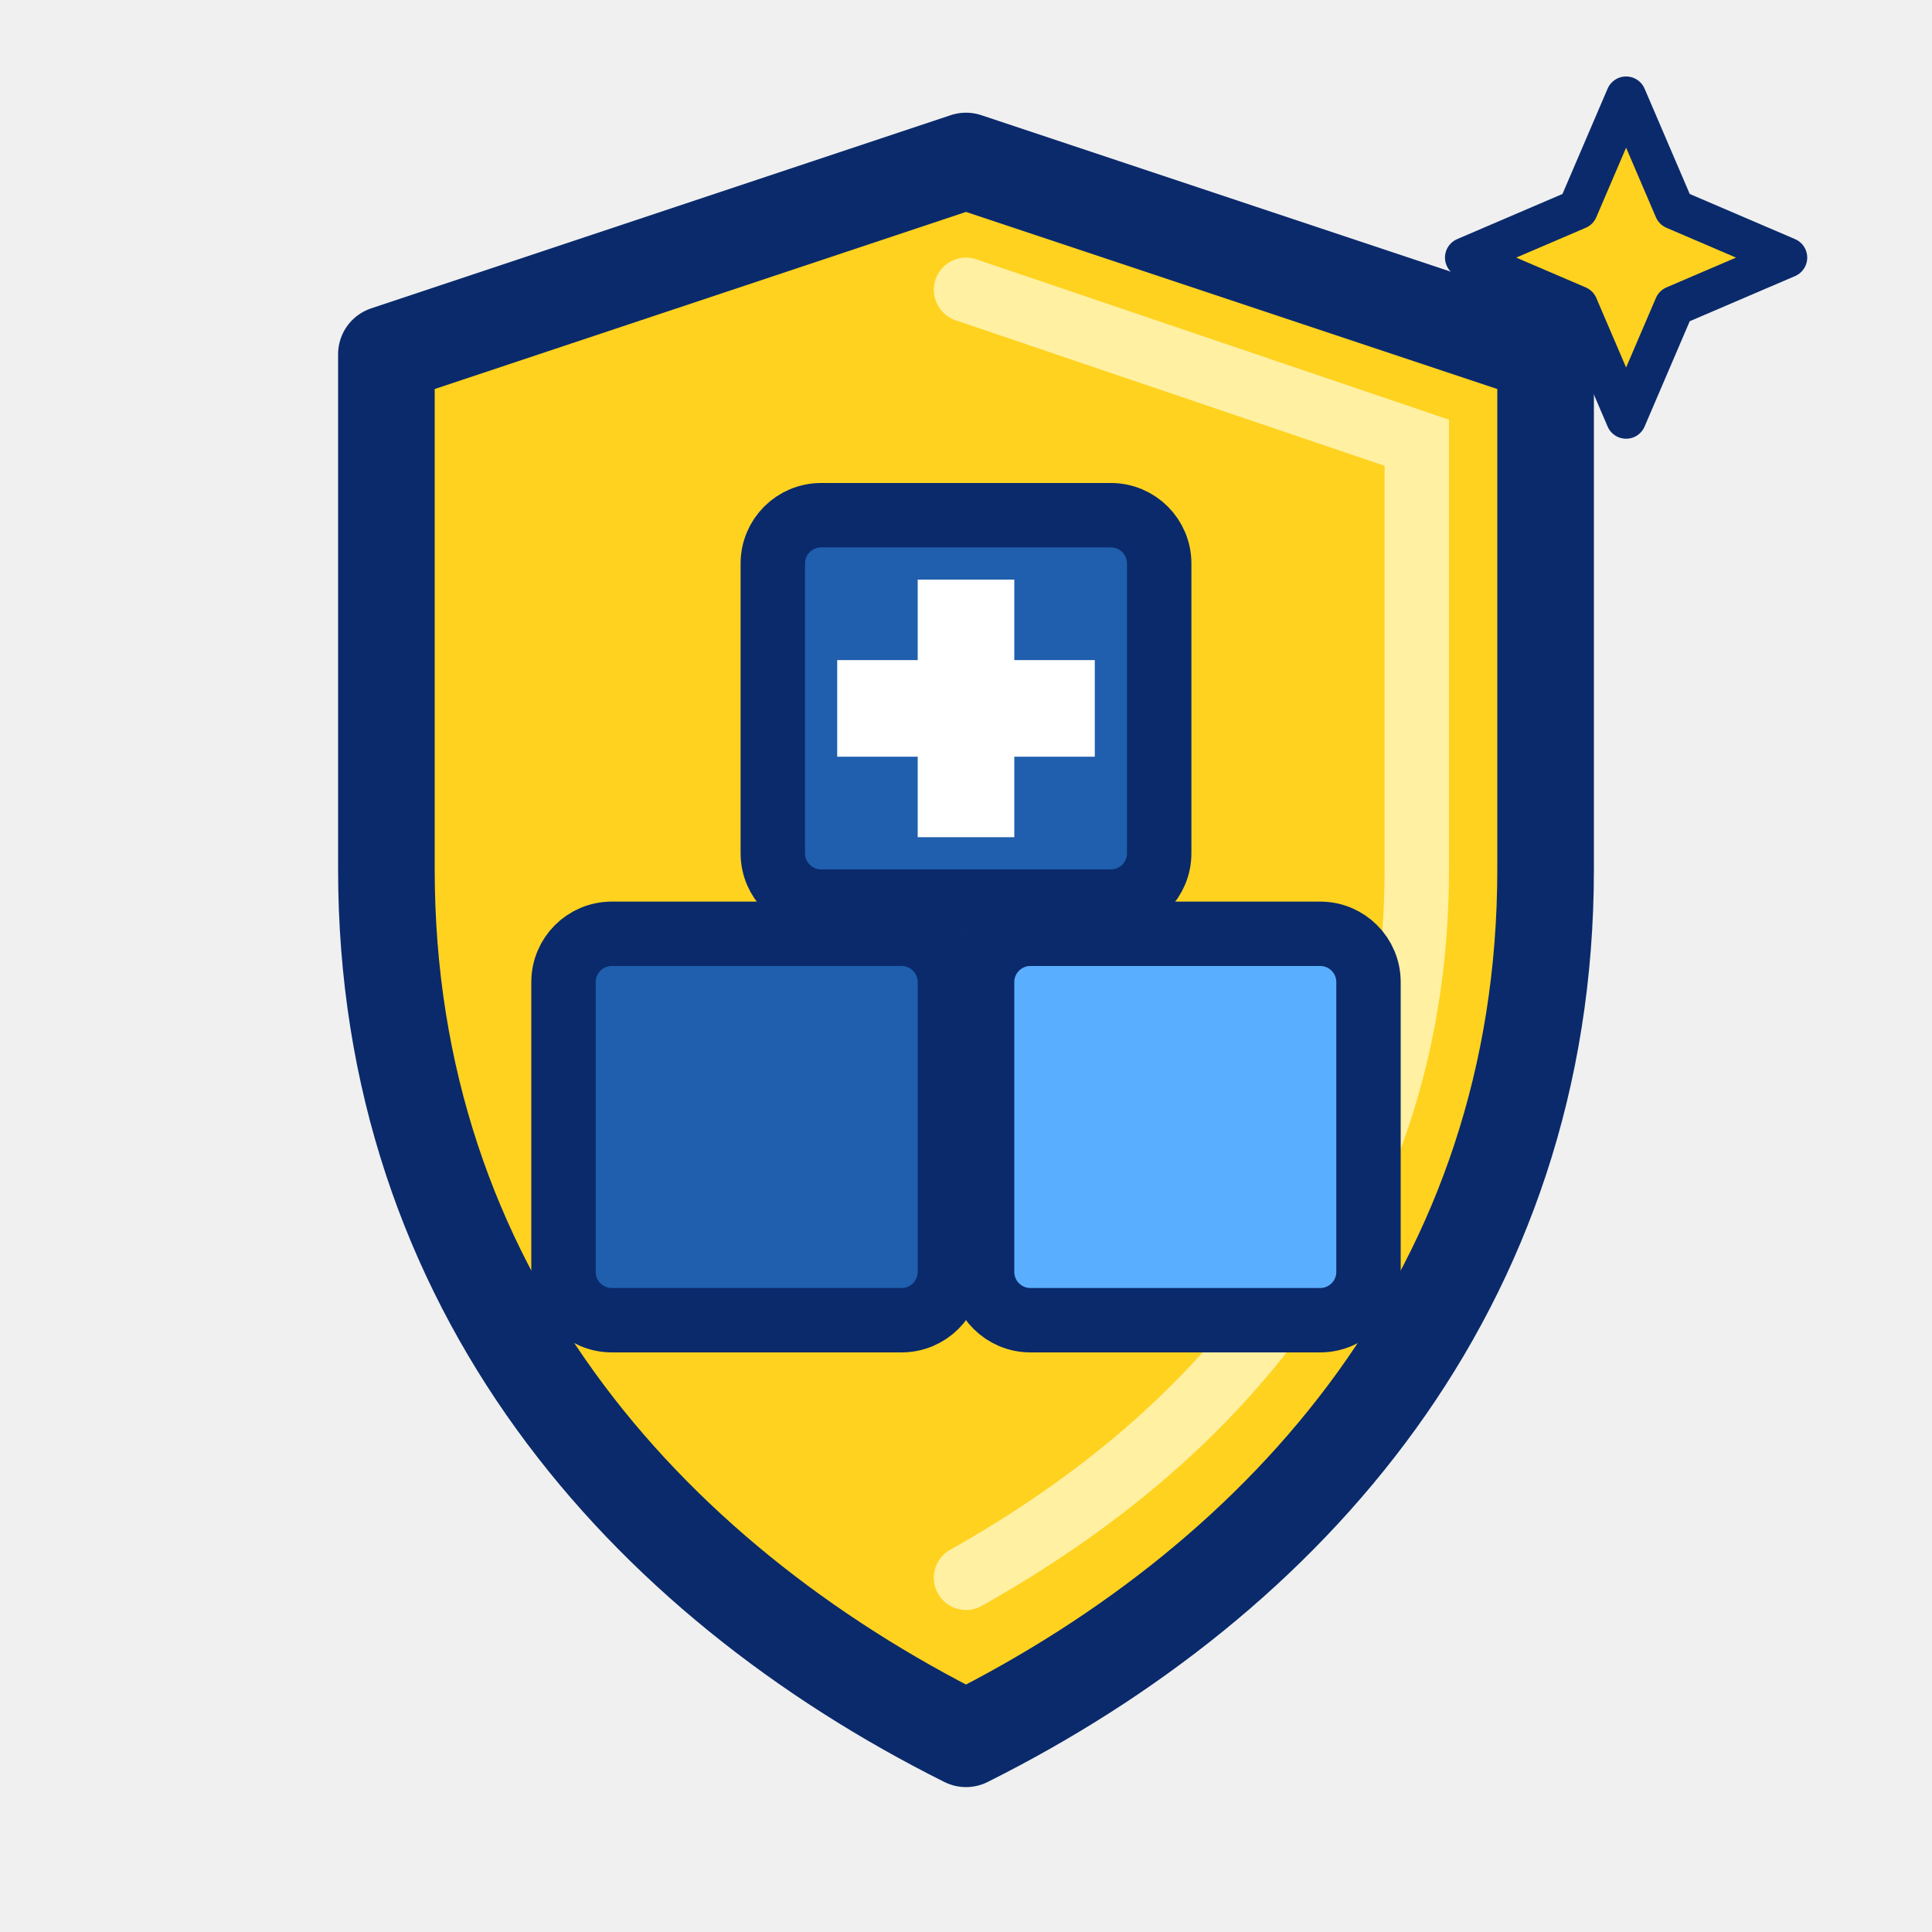
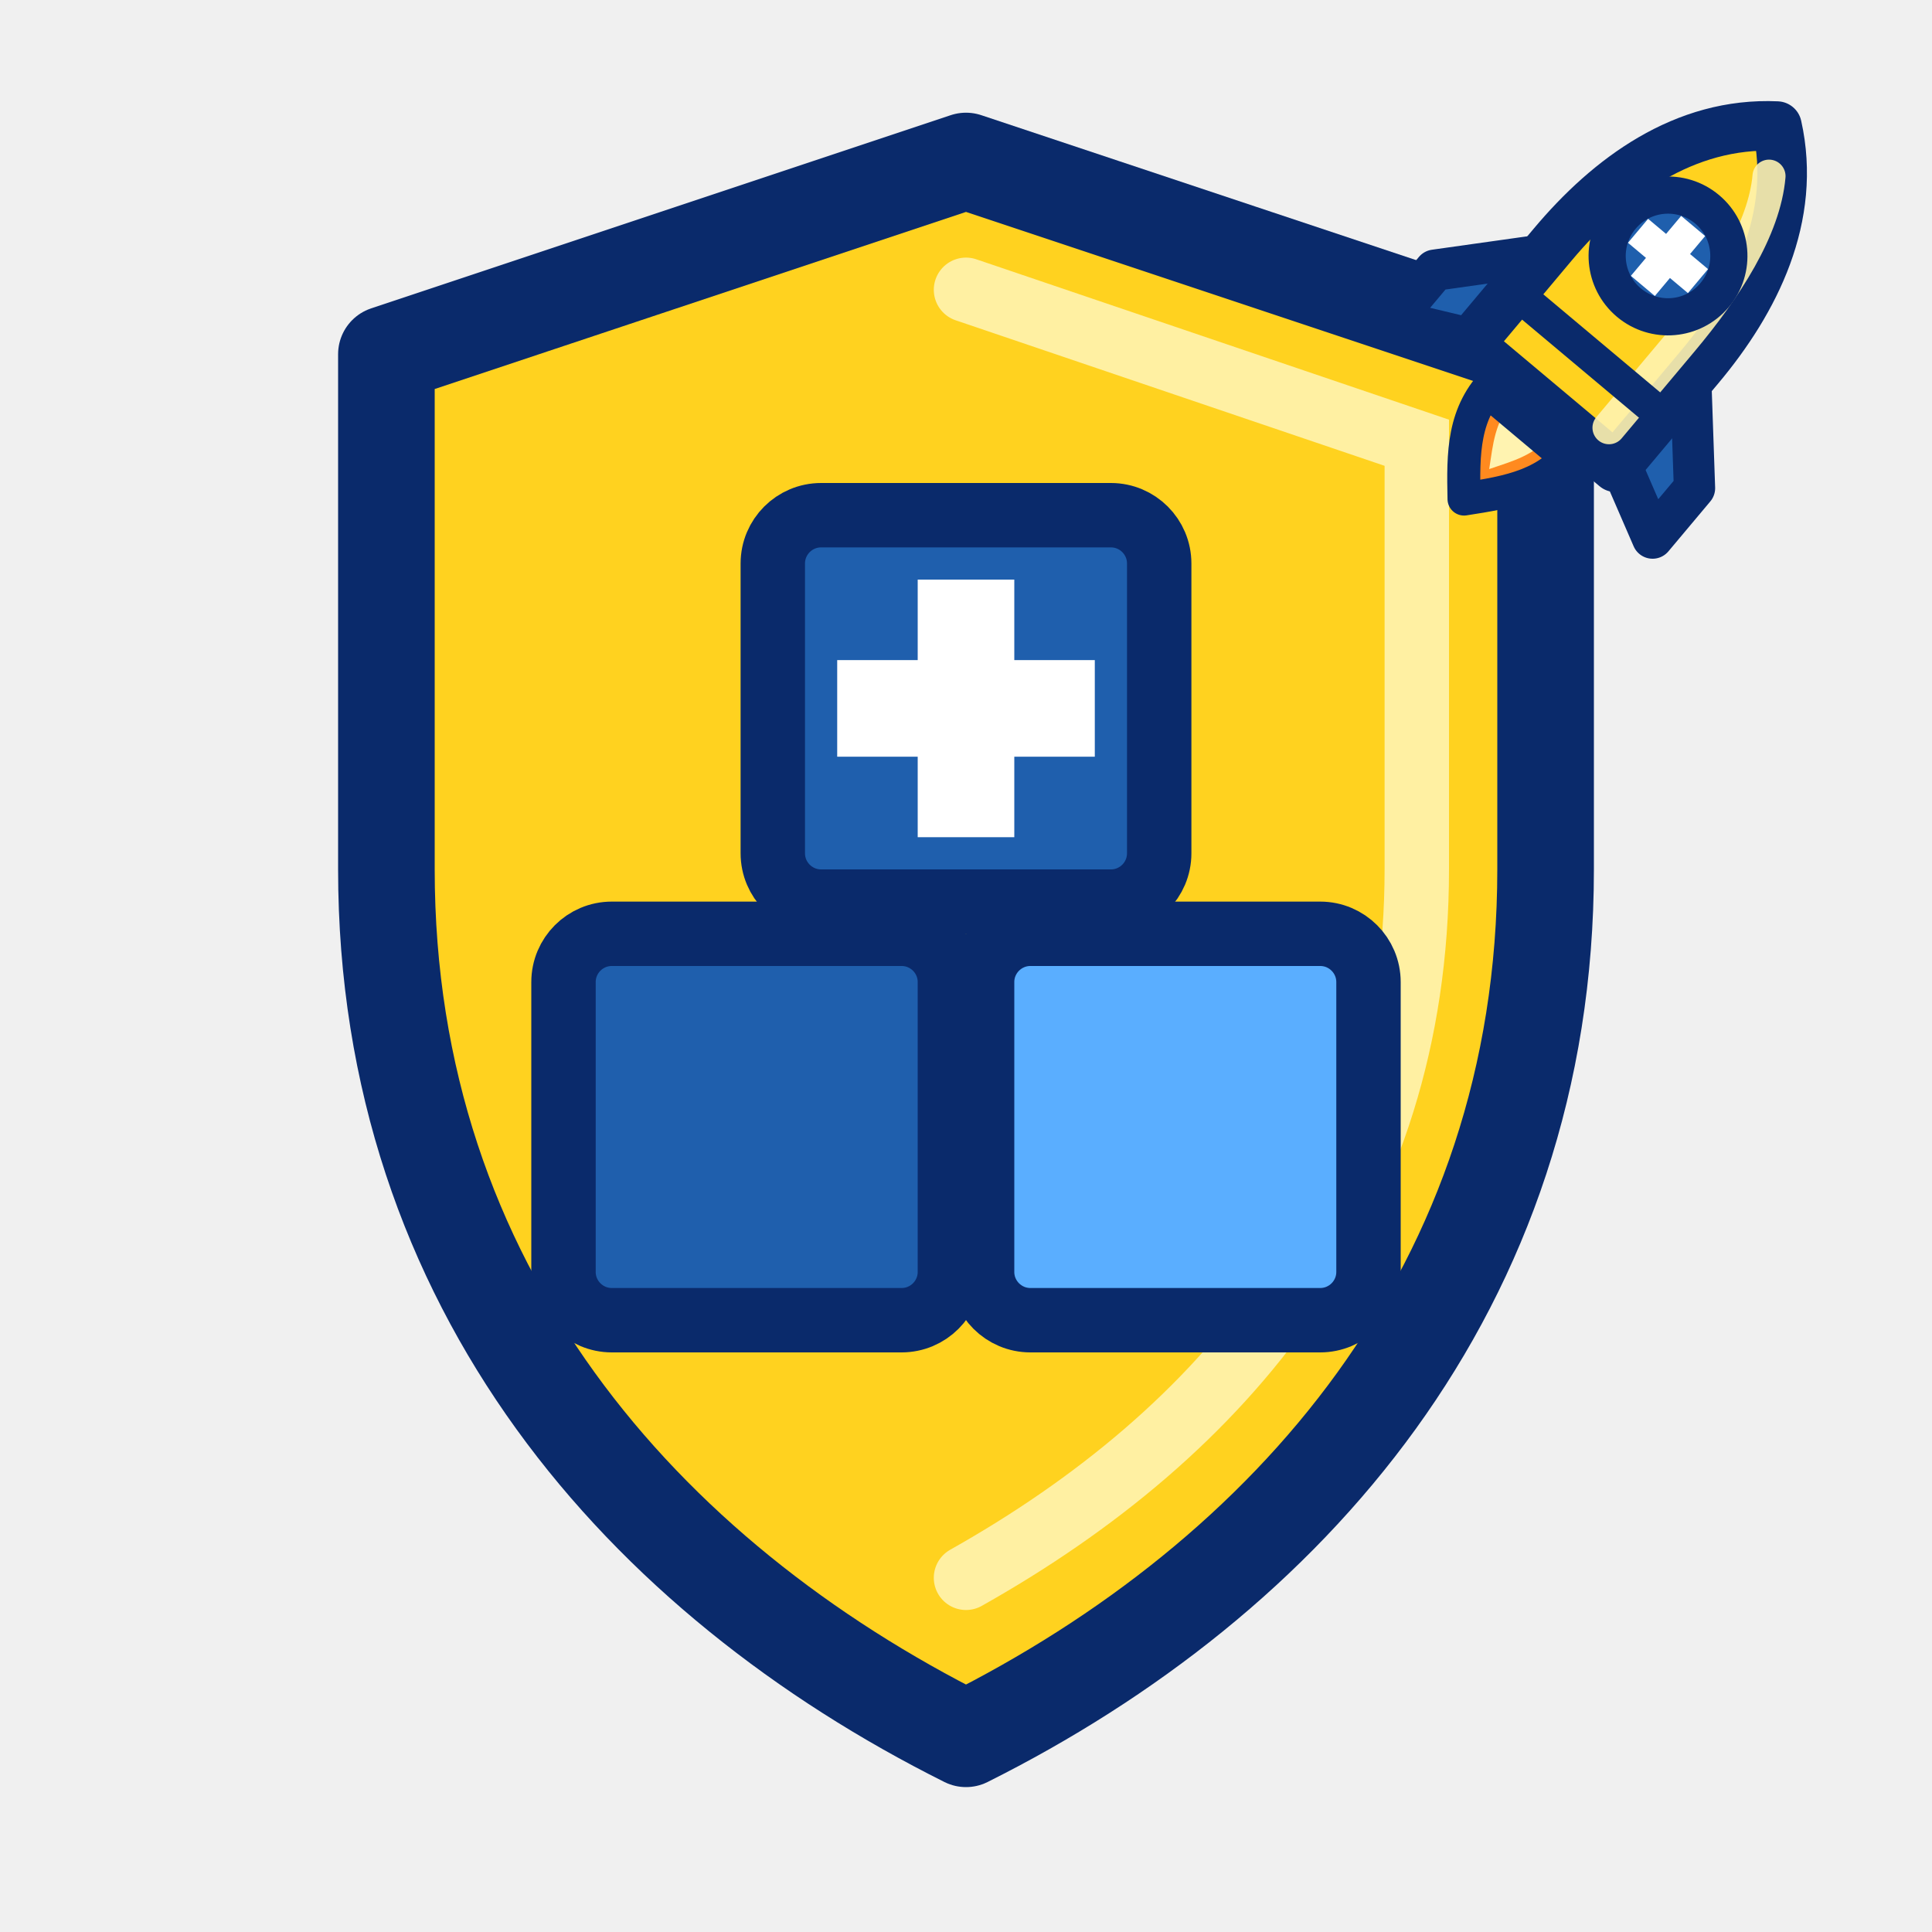
<svg xmlns="http://www.w3.org/2000/svg" viewBox="0 0 120 120">
  <path d="M60 10 L96 22 V54 C96 80 80 98 60 108 C40 98 24 80 24 54 V22 Z" fill="#FFD21F" stroke="#0A2A6B" stroke-linejoin="round" stroke-linecap="round" stroke-width="6" />
  <path d="M60 18 L88 27.5 V54 C88 75 76 89 60 98" fill="none" stroke="#FFF3B0" stroke-width="4" stroke-linecap="round" opacity=".9" />
  <rect x="35" y="58" width="24" height="24" rx="3" fill="#1F5FAD" stroke="#0A2A6B" stroke-linejoin="round" stroke-linecap="round" stroke-width="4" />
  <rect x="61" y="58" width="24" height="24" rx="3" fill="#5AAEFF" stroke="#0A2A6B" stroke-linejoin="round" stroke-linecap="round" stroke-width="4" />
  <rect x="48" y="32" width="24" height="24" rx="3" fill="#1F5FAD" stroke="#0A2A6B" stroke-linejoin="round" stroke-linecap="round" stroke-width="4" />
  <path d="M57 36 H63 V41 H68 V47 H63 V52 H57 V47 H52 V41 H57 Z" fill="#FFFFFF" />
-   <path d="M101 6 l3 7 7 3 -7 3 -3 7 -3 -7 -7 -3 7 -3z" fill="#FFD21F" stroke="#0A2A6B" stroke-linejoin="round" stroke-linecap="round" stroke-width="2.5" />
+   <g transform="translate(101 19) rotate(40) scale(0.27) translate(-60 -60)">
+     <path d="M48 92 C47 103 53 110 60 118 C67 110 73 103 72 92 Z" fill="#FF8A1F" stroke="#0A2A6B" stroke-linejoin="round" stroke-linecap="round" stroke-width="7.6" />
+     <path d="M54 93 C54 100 57 104 60 109 C63 104 66 100 66 93 Z" fill="#FFF3B0" />
+     <path d="M39 62 L21 82 V97 L39 88 Z" fill="#1F5FAD" stroke="#0A2A6B" stroke-linejoin="round" stroke-linecap="round" stroke-width="9.5" />
+     <path d="M81 62 L99 82 V97 L81 88 Z" fill="#1F5FAD" stroke="#0A2A6B" stroke-linejoin="round" stroke-linecap="round" stroke-width="9.5" />
+     <path d="M60 6 C77 19 82 40 82 60 V90 H38 V60 C38 40 43 19 60 6 Z" fill="#FFD21F" stroke="#0A2A6B" stroke-linejoin="round" stroke-linecap="round" stroke-width="11.4" />
+     <path d="M66 16 C73 26 75 42 75 58 V84" fill="none" stroke="#FFF3B0" stroke-width="7.6" stroke-linecap="round" opacity=".9" />
+     <path d="M38 74 H82" stroke="#0A2A6B" stroke-width="7.6" />
+     <rect x="49" y="90" width="22" height="6" rx="2" fill="#1F5FAD" stroke="#0A2A6B" stroke-linejoin="round" stroke-linecap="round" stroke-width="6.65" />
+     <circle cx="60" cy="45" r="14" fill="#1F5FAD" stroke="#0A2A6B" stroke-linejoin="round" stroke-linecap="round" stroke-width="8.55" />
+     <path d="M56.4 36 H63.6 V41.4 H69 V48.6 H63.6 V54 H56.4 V48.6 H51 V41.4 H56.4 Z" fill="#FFFFFF" />
+   </g>
</svg>
